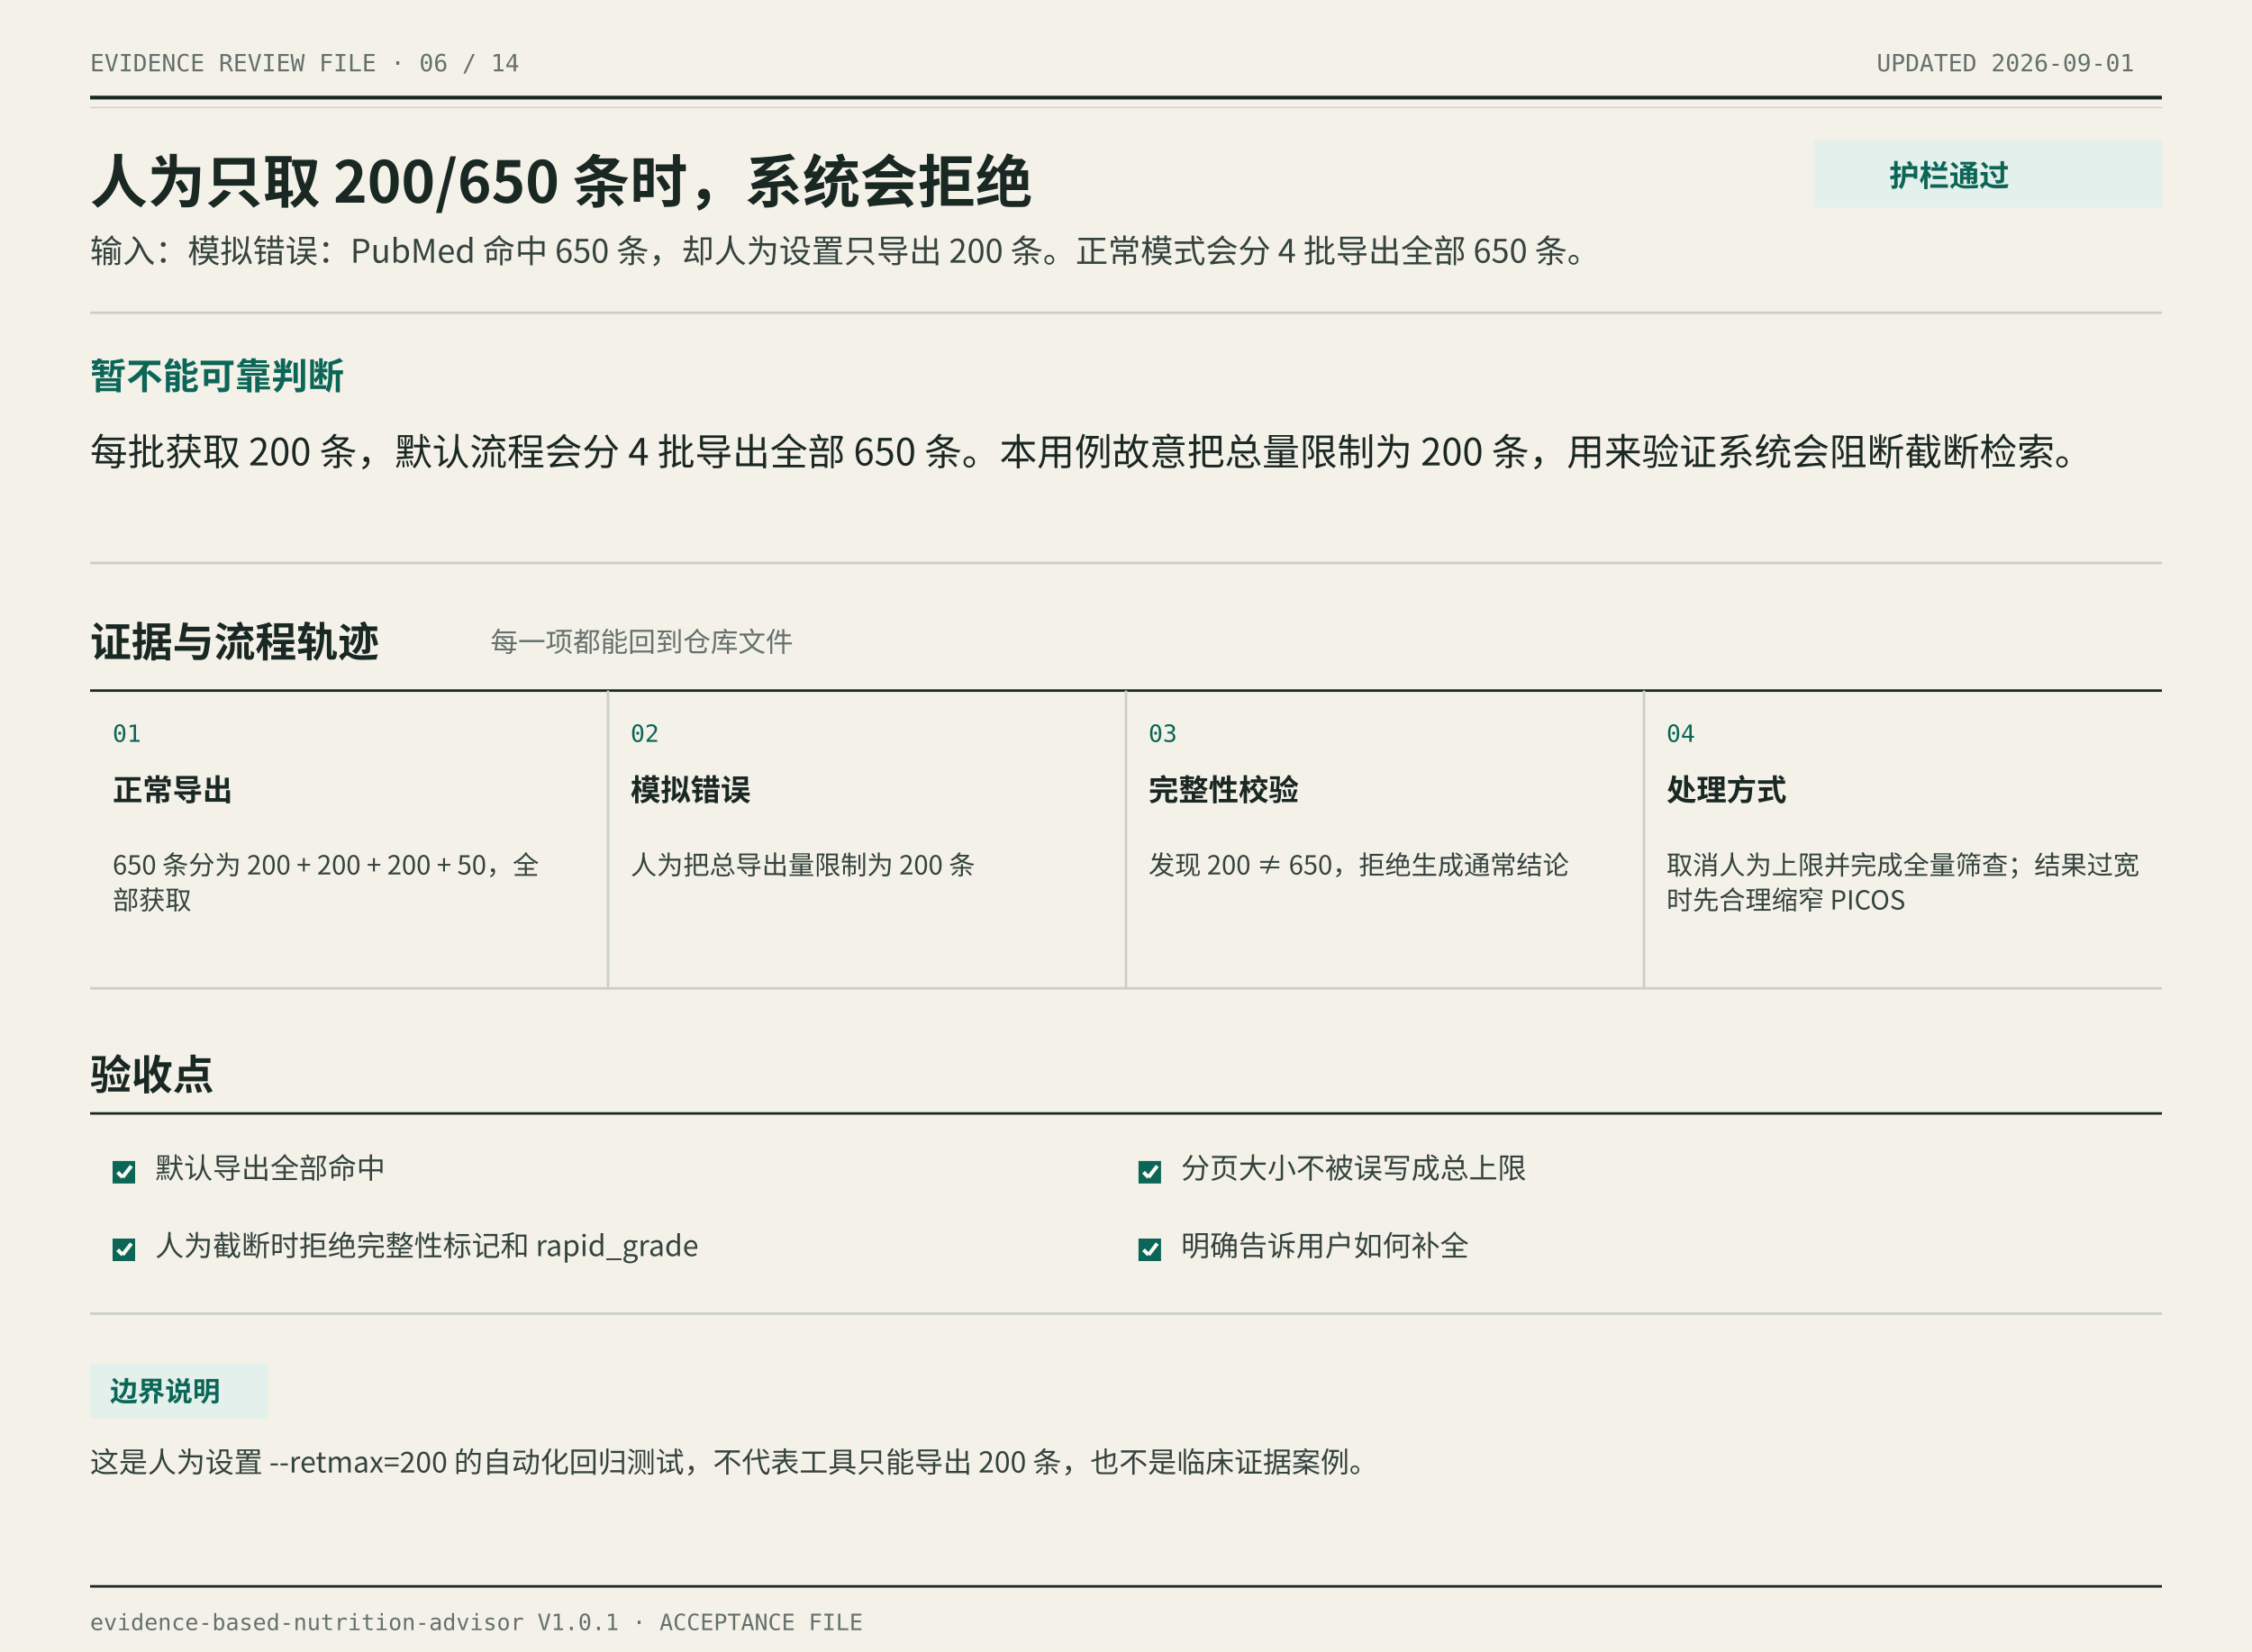
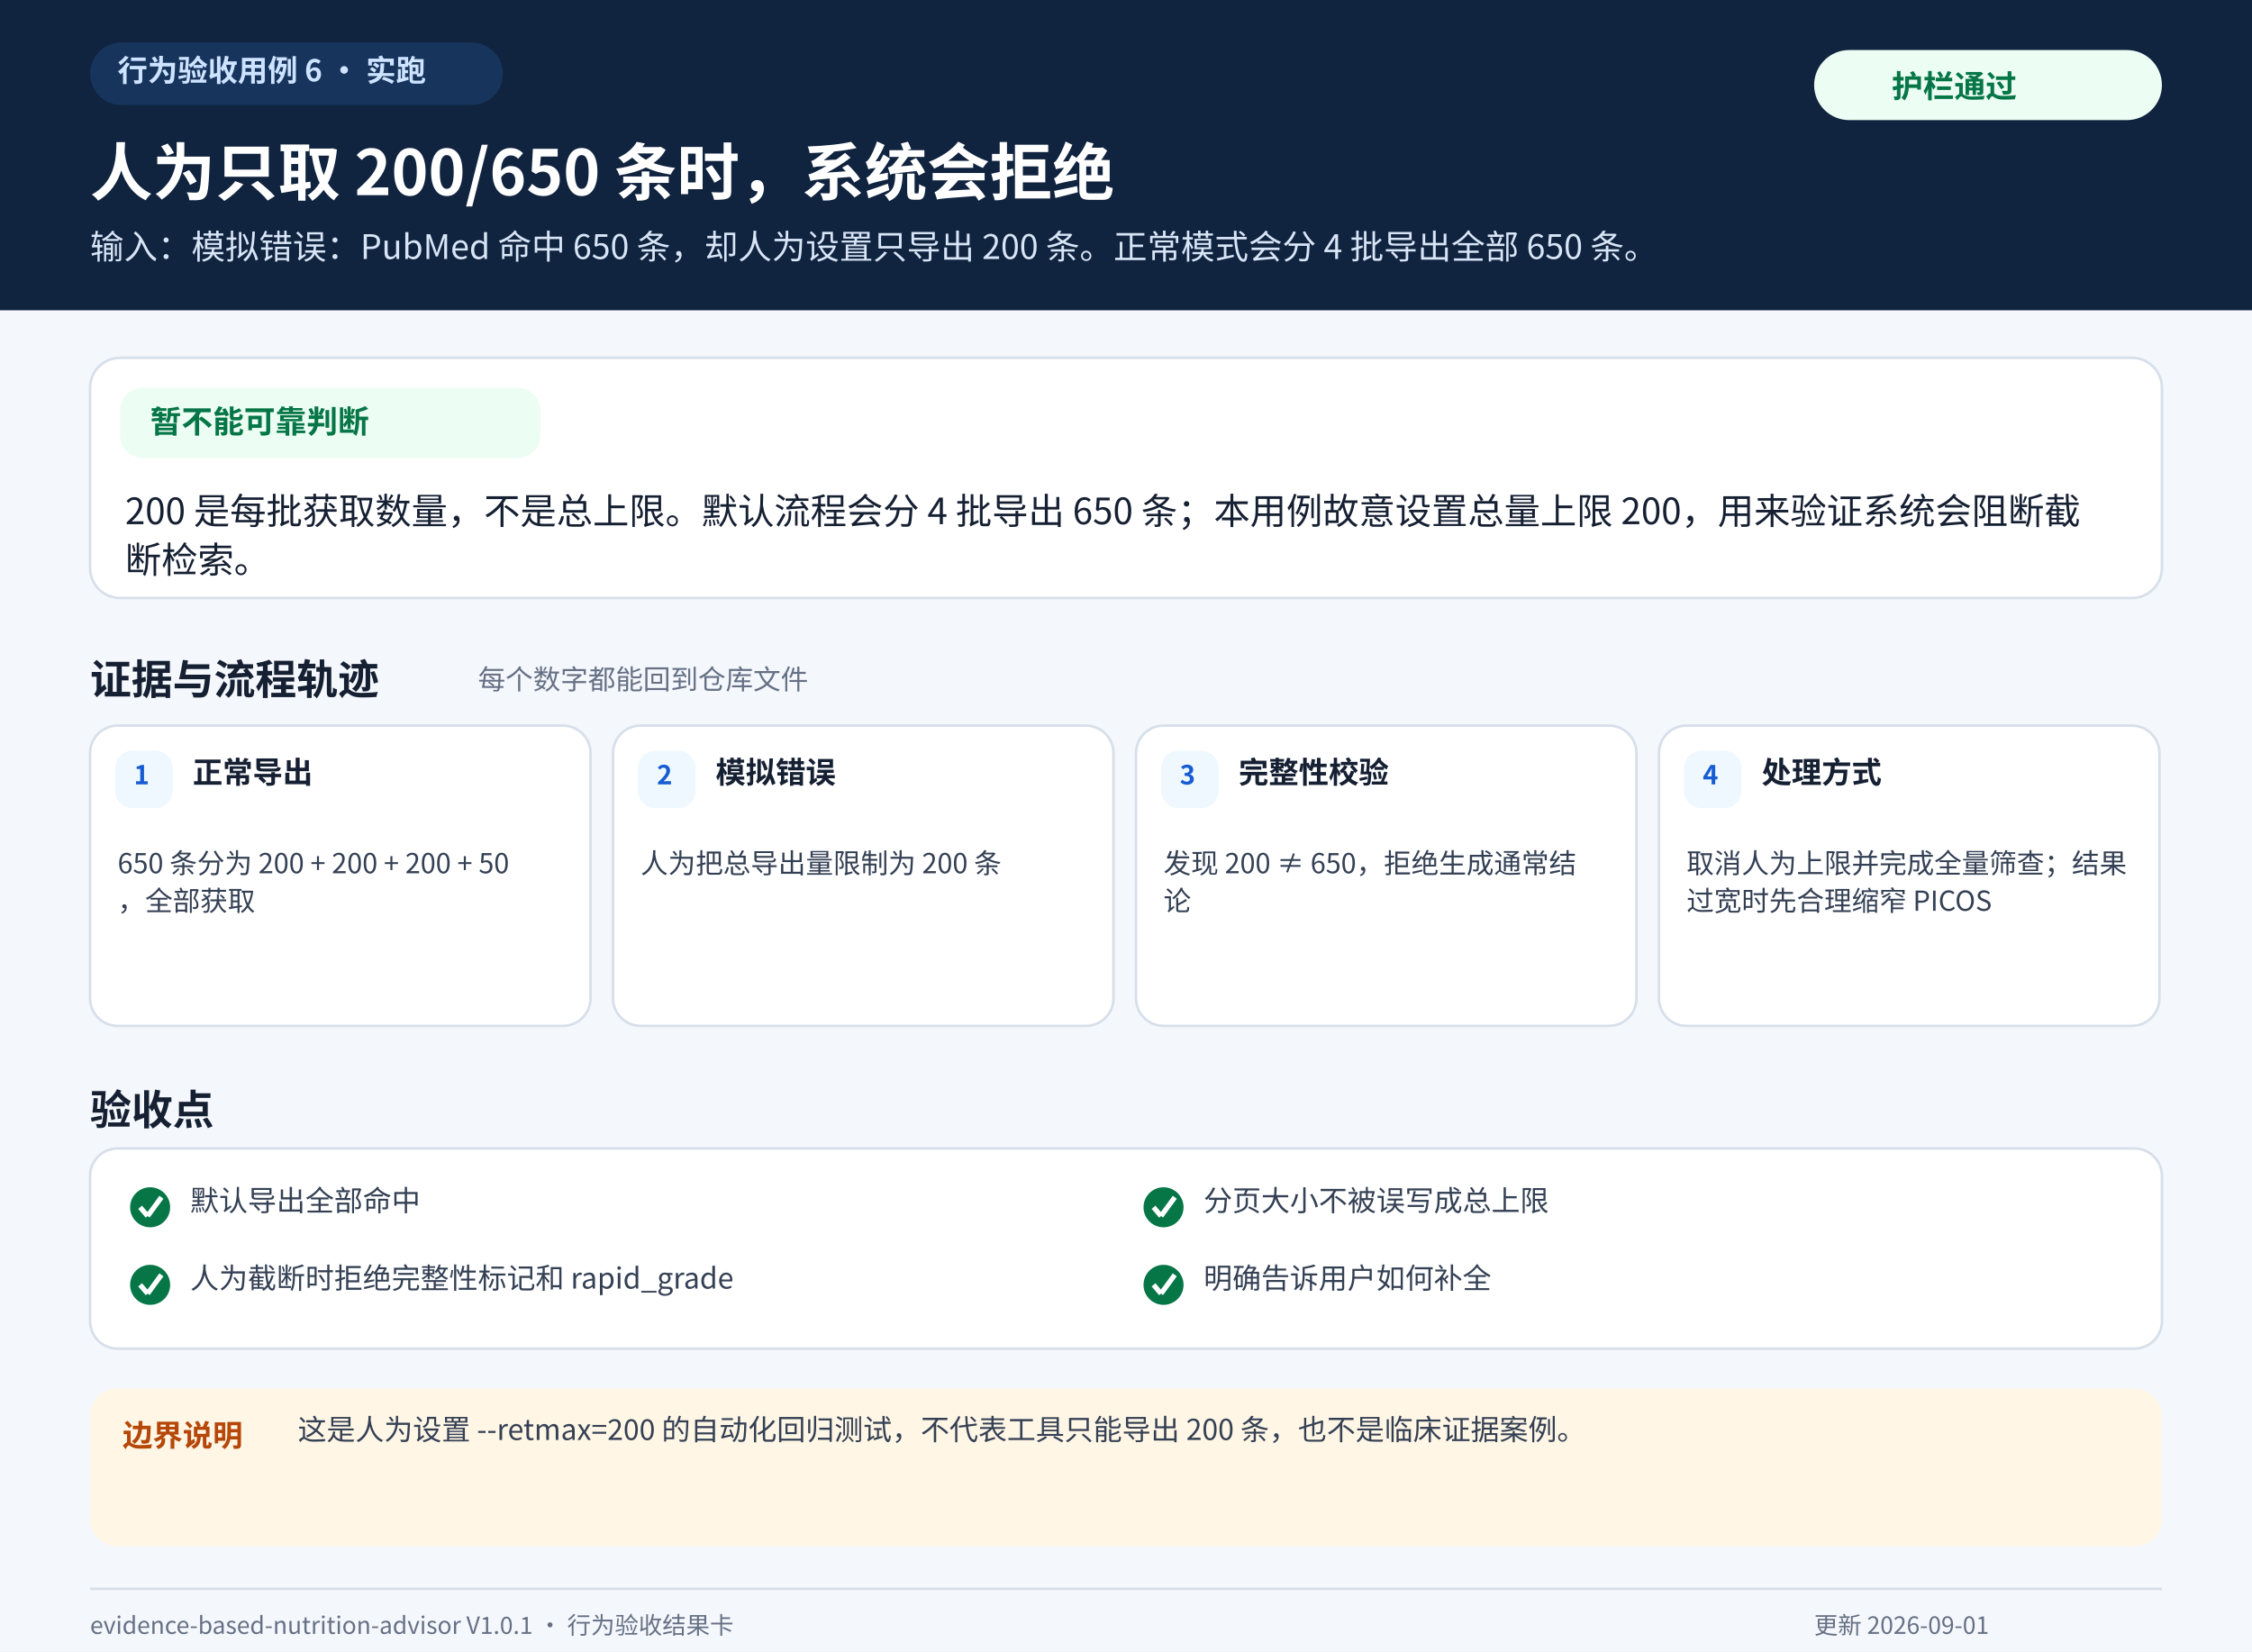
<svg xmlns="http://www.w3.org/2000/svg" width="1800" height="1320" viewBox="0 0 1800 1320" role="img" aria-label="行为验收用例 6：人为只取 200/650 条时，系统会拒绝">
-   <rect width="1800" height="1320" fill="#F4F1E9" />
-   <rect x="0" y="0" width="1800" height="1320" rx="0" fill="#F4F1E9" />
-   <text x="72" y="57" font-family="Consolas, monospace" font-size="19" font-weight="400" fill="#65716C">EVIDENCE REVIEW FILE · 06 / 14</text>
-   <text x="1500" y="57" font-family="Consolas, monospace" font-size="19" font-weight="400" fill="#65716C">UPDATED 2026-09-01</text>
-   <line x1="72" y1="78" x2="1728" y2="78" stroke="#1A2823" stroke-width="3" />
-   <line x1="72" y1="86" x2="1728" y2="86" stroke="#C9D0C8" stroke-width="1" />
-   <text x="72" y="162" font-family="Microsoft YaHei, PingFang SC, Noto Sans CJK SC, sans-serif" font-size="46" font-weight="700" fill="#1A2823">人为只取 200/650 条时，系统会拒绝</text>
-   <text x="72" y="210" font-family="Microsoft YaHei, PingFang SC, Noto Sans CJK SC, sans-serif" font-size="26" font-weight="400" fill="#34433D">输入：模拟错误：PubMed 命中 650 条，却人为设置只导出 200 条。正常模式会分 4 批导出全部 650 条。</text>
-   <rect x="1450" y="112" width="278" height="54" rx="0" fill="#E4F0EB" />
-   <text x="1510" y="149" font-family="Microsoft YaHei, PingFang SC, Noto Sans CJK SC, sans-serif" font-size="24" font-weight="700" fill="#0B6657">护栏通过</text>
-   <line x1="72" y1="250" x2="1728" y2="250" stroke="#C9D0C8" stroke-width="2" />
-   <text x="72" y="311" font-family="Microsoft YaHei, PingFang SC, Noto Sans CJK SC, sans-serif" font-size="29" font-weight="700" fill="#0B6657">暂不能可靠判断</text>
-   <text x="72" y="372" font-family="Microsoft YaHei, PingFang SC, Noto Sans CJK SC, sans-serif" font-size="30" font-weight="400" fill="#1A2823">每批获取 200 条，默认流程会分 4 批导出全部 650 条。本用例故意把总量限制为 200 条，用来验证系统会阻断截断检索。</text>
-   <line x1="72" y1="450" x2="1728" y2="450" stroke="#C9D0C8" stroke-width="2" />
-   <text x="72" y="525" font-family="Microsoft YaHei, PingFang SC, Noto Sans CJK SC, sans-serif" font-size="33" font-weight="700" fill="#1A2823">证据与流程轨迹</text>
-   <text x="392" y="521" font-family="Microsoft YaHei, PingFang SC, Noto Sans CJK SC, sans-serif" font-size="22" font-weight="400" fill="#65716C">每一项都能回到仓库文件</text>
-   <line x1="72" y1="552" x2="486" y2="552" stroke="#1A2823" stroke-width="2" />
-   <line x1="72" y1="790" x2="486" y2="790" stroke="#C9D0C8" stroke-width="2" />
-   <text x="90" y="593" font-family="Consolas, monospace" font-size="19" font-weight="400" fill="#0B6657">01</text>
-   <text x="90" y="640" font-family="Microsoft YaHei, PingFang SC, Noto Sans CJK SC, sans-serif" font-size="24" font-weight="700" fill="#1A2823">正常导出</text>
-   <text x="90" y="699" font-family="Microsoft YaHei, PingFang SC, Noto Sans CJK SC, sans-serif" font-size="21" font-weight="400" fill="#34433D">650 条分为 200 + 200 + 200 + 50，全</text>
-   <text x="90" y="727" font-family="Microsoft YaHei, PingFang SC, Noto Sans CJK SC, sans-serif" font-size="21" font-weight="400" fill="#34433D">部获取</text>
-   <line x1="486" y1="552" x2="900" y2="552" stroke="#1A2823" stroke-width="2" />
-   <line x1="486" y1="790" x2="900" y2="790" stroke="#C9D0C8" stroke-width="2" />
-   <line x1="486" y1="552" x2="486" y2="790" stroke="#C9D0C8" stroke-width="2" />
-   <text x="504" y="593" font-family="Consolas, monospace" font-size="19" font-weight="400" fill="#0B6657">02</text>
-   <text x="504" y="640" font-family="Microsoft YaHei, PingFang SC, Noto Sans CJK SC, sans-serif" font-size="24" font-weight="700" fill="#1A2823">模拟错误</text>
-   <text x="504" y="699" font-family="Microsoft YaHei, PingFang SC, Noto Sans CJK SC, sans-serif" font-size="21" font-weight="400" fill="#34433D">人为把总导出量限制为 200 条</text>
-   <line x1="900" y1="552" x2="1314" y2="552" stroke="#1A2823" stroke-width="2" />
-   <line x1="900" y1="790" x2="1314" y2="790" stroke="#C9D0C8" stroke-width="2" />
-   <line x1="900" y1="552" x2="900" y2="790" stroke="#C9D0C8" stroke-width="2" />
-   <text x="918" y="593" font-family="Consolas, monospace" font-size="19" font-weight="400" fill="#0B6657">03</text>
-   <text x="918" y="640" font-family="Microsoft YaHei, PingFang SC, Noto Sans CJK SC, sans-serif" font-size="24" font-weight="700" fill="#1A2823">完整性校验</text>
-   <text x="918" y="699" font-family="Microsoft YaHei, PingFang SC, Noto Sans CJK SC, sans-serif" font-size="21" font-weight="400" fill="#34433D">发现 200 ≠ 650，拒绝生成通常结论</text>
-   <line x1="1314" y1="552" x2="1728" y2="552" stroke="#1A2823" stroke-width="2" />
-   <line x1="1314" y1="790" x2="1728" y2="790" stroke="#C9D0C8" stroke-width="2" />
-   <line x1="1314" y1="552" x2="1314" y2="790" stroke="#C9D0C8" stroke-width="2" />
-   <text x="1332" y="593" font-family="Consolas, monospace" font-size="19" font-weight="400" fill="#0B6657">04</text>
-   <text x="1332" y="640" font-family="Microsoft YaHei, PingFang SC, Noto Sans CJK SC, sans-serif" font-size="24" font-weight="700" fill="#1A2823">处理方式</text>
-   <text x="1332" y="699" font-family="Microsoft YaHei, PingFang SC, Noto Sans CJK SC, sans-serif" font-size="21" font-weight="400" fill="#34433D">取消人为上限并完成全量筛查；结果过宽</text>
-   <text x="1332" y="727" font-family="Microsoft YaHei, PingFang SC, Noto Sans CJK SC, sans-serif" font-size="21" font-weight="400" fill="#34433D">时先合理缩窄 PICOS</text>
-   <text x="72" y="871" font-family="Microsoft YaHei, PingFang SC, Noto Sans CJK SC, sans-serif" font-size="33" font-weight="700" fill="#1A2823">验收点</text>
-   <line x1="72" y1="890" x2="1728" y2="890" stroke="#1A2823" stroke-width="2" />
-   <rect x="90" y="928" width="18" height="18" rx="0" fill="#0B6657" />
-   <line x1="94" y1="937" x2="98" y2="941" stroke="#FBFAF5" stroke-width="3" />
-   <line x1="98" y1="941" x2="105" y2="932" stroke="#FBFAF5" stroke-width="3" />
-   <text x="124" y="942" font-family="Microsoft YaHei, PingFang SC, Noto Sans CJK SC, sans-serif" font-size="23" font-weight="400" fill="#34433D">默认导出全部命中</text>
-   <rect x="910" y="928" width="18" height="18" rx="0" fill="#0B6657" />
-   <line x1="914" y1="937" x2="918" y2="941" stroke="#FBFAF5" stroke-width="3" />
-   <line x1="918" y1="941" x2="925" y2="932" stroke="#FBFAF5" stroke-width="3" />
-   <text x="944" y="942" font-family="Microsoft YaHei, PingFang SC, Noto Sans CJK SC, sans-serif" font-size="23" font-weight="400" fill="#34433D">分页大小不被误写成总上限</text>
-   <rect x="90" y="990" width="18" height="18" rx="0" fill="#0B6657" />
-   <line x1="94" y1="999" x2="98" y2="1003" stroke="#FBFAF5" stroke-width="3" />
-   <line x1="98" y1="1003" x2="105" y2="994" stroke="#FBFAF5" stroke-width="3" />
-   <text x="124" y="1004" font-family="Microsoft YaHei, PingFang SC, Noto Sans CJK SC, sans-serif" font-size="23" font-weight="400" fill="#34433D">人为截断时拒绝完整性标记和 rapid_grade</text>
-   <rect x="910" y="990" width="18" height="18" rx="0" fill="#0B6657" />
-   <line x1="914" y1="999" x2="918" y2="1003" stroke="#FBFAF5" stroke-width="3" />
-   <line x1="918" y1="1003" x2="925" y2="994" stroke="#FBFAF5" stroke-width="3" />
-   <text x="944" y="1004" font-family="Microsoft YaHei, PingFang SC, Noto Sans CJK SC, sans-serif" font-size="23" font-weight="400" fill="#34433D">明确告诉用户如何补全</text>
-   <line x1="72" y1="1050" x2="1728" y2="1050" stroke="#C9D0C8" stroke-width="2" />
-   <rect x="72" y="1090" width="142" height="44" rx="0" fill="#E4F0EB" />
-   <text x="88" y="1120" font-family="Microsoft YaHei, PingFang SC, Noto Sans CJK SC, sans-serif" font-size="22" font-weight="700" fill="#0B6657">边界说明</text>
-   <text x="72" y="1177" font-family="Microsoft YaHei, PingFang SC, Noto Sans CJK SC, sans-serif" font-size="23" font-weight="400" fill="#34433D">这是人为设置 --retmax=200 的自动化回归测试，不代表工具只能导出 200 条，也不是临床证据案例。</text>
-   <line x1="72" y1="1268" x2="1728" y2="1268" stroke="#1A2823" stroke-width="2" />
-   <text x="72" y="1303" font-family="Consolas, monospace" font-size="18" font-weight="400" fill="#65716C">evidence-based-nutrition-advisor V1.0.1 · ACCEPTANCE FILE</text>
+   <rect width="1800" height="1320" fill="#F4F7FB" />
+   <rect x="0" y="0" width="1800" height="248" rx="0" fill="#10233F" />
+   <rect x="72" y="34" width="330" height="50" rx="25" fill="#17345C" />
+   <text x="94" y="65" font-family="Microsoft YaHei, PingFang SC, Noto Sans CJK SC, sans-serif" font-size="24" font-weight="700" fill="#CDE3FF">行为验收用例 6 · 实跑</text>
+   <text x="72" y="156" font-family="Microsoft YaHei, PingFang SC, Noto Sans CJK SC, sans-serif" font-size="50" font-weight="700" fill="#FFFFFF">人为只取 200/650 条时，系统会拒绝</text>
+   <text x="72" y="207" font-family="Microsoft YaHei, PingFang SC, Noto Sans CJK SC, sans-serif" font-size="27" font-weight="400" fill="#D8E5F6">输入：模拟错误：PubMed 命中 650 条，却人为设置只导出 200 条。正常模式会分 4 批导出全部 650 条。</text>
+   <rect x="1450" y="40" width="278" height="56" rx="28" fill="#ECFDF3" />
+   <text x="1512" y="78" font-family="Microsoft YaHei, PingFang SC, Noto Sans CJK SC, sans-serif" font-size="25" font-weight="700" fill="#067647">护栏通过</text>
+   <rect x="72" y="286" width="1656" height="192" rx="24" fill="#FFFFFF" stroke="#D7DFEA" stroke-width="2" />
+   <rect x="96" y="310" width="336" height="56" rx="18" fill="#ECFDF3" />
+   <text x="120" y="346" font-family="Microsoft YaHei, PingFang SC, Noto Sans CJK SC, sans-serif" font-size="25" font-weight="700" fill="#067647">暂不能可靠判断</text>
+   <text x="100" y="419" font-family="Microsoft YaHei, PingFang SC, Noto Sans CJK SC, sans-serif" font-size="29" font-weight="400" fill="#162033">200 是每批获取数量，不是总上限。默认流程会分 4 批导出 650 条；本用例故意设置总量上限 200，用来验证系统会阻断截</text>
+   <text x="100" y="458" font-family="Microsoft YaHei, PingFang SC, Noto Sans CJK SC, sans-serif" font-size="29" font-weight="400" fill="#162033">断检索。</text>
+   <text x="72" y="555" font-family="Microsoft YaHei, PingFang SC, Noto Sans CJK SC, sans-serif" font-size="33" font-weight="700" fill="#162033">证据与流程轨迹</text>
+   <text x="382" y="551" font-family="Microsoft YaHei, PingFang SC, Noto Sans CJK SC, sans-serif" font-size="22" font-weight="400" fill="#667085">每个数字都能回到仓库文件</text>
+   <rect x="72" y="580" width="400" height="240" rx="22" fill="#FFFFFF" stroke="#D7DFEA" stroke-width="2" />
+   <rect x="92" y="600" width="46" height="46" rx="14" fill="#EFF8FF" />
+   <text x="107" y="627" font-family="Microsoft YaHei, PingFang SC, Noto Sans CJK SC, sans-serif" font-size="21" font-weight="700" fill="#175CD3">1</text>
+   <text x="154" y="626" font-family="Microsoft YaHei, PingFang SC, Noto Sans CJK SC, sans-serif" font-size="24" font-weight="700" fill="#162033">正常导出</text>
+   <text x="94" y="698" font-family="Microsoft YaHei, PingFang SC, Noto Sans CJK SC, sans-serif" font-size="22" font-weight="400" fill="#344054">650 条分为 200 + 200 + 200 + 50</text>
+   <text x="94" y="728" font-family="Microsoft YaHei, PingFang SC, Noto Sans CJK SC, sans-serif" font-size="22" font-weight="400" fill="#344054">，全部获取</text>
+   <rect x="490" y="580" width="400" height="240" rx="22" fill="#FFFFFF" stroke="#D7DFEA" stroke-width="2" />
+   <rect x="510" y="600" width="46" height="46" rx="14" fill="#EFF8FF" />
+   <text x="525" y="627" font-family="Microsoft YaHei, PingFang SC, Noto Sans CJK SC, sans-serif" font-size="21" font-weight="700" fill="#175CD3">2</text>
+   <text x="572" y="626" font-family="Microsoft YaHei, PingFang SC, Noto Sans CJK SC, sans-serif" font-size="24" font-weight="700" fill="#162033">模拟错误</text>
+   <text x="512" y="698" font-family="Microsoft YaHei, PingFang SC, Noto Sans CJK SC, sans-serif" font-size="22" font-weight="400" fill="#344054">人为把总导出量限制为 200 条</text>
+   <rect x="908" y="580" width="400" height="240" rx="22" fill="#FFFFFF" stroke="#D7DFEA" stroke-width="2" />
+   <rect x="928" y="600" width="46" height="46" rx="14" fill="#EFF8FF" />
+   <text x="943" y="627" font-family="Microsoft YaHei, PingFang SC, Noto Sans CJK SC, sans-serif" font-size="21" font-weight="700" fill="#175CD3">3</text>
+   <text x="990" y="626" font-family="Microsoft YaHei, PingFang SC, Noto Sans CJK SC, sans-serif" font-size="24" font-weight="700" fill="#162033">完整性校验</text>
+   <text x="930" y="698" font-family="Microsoft YaHei, PingFang SC, Noto Sans CJK SC, sans-serif" font-size="22" font-weight="400" fill="#344054">发现 200 ≠ 650，拒绝生成通常结</text>
+   <text x="930" y="728" font-family="Microsoft YaHei, PingFang SC, Noto Sans CJK SC, sans-serif" font-size="22" font-weight="400" fill="#344054">论</text>
+   <rect x="1326" y="580" width="400" height="240" rx="22" fill="#FFFFFF" stroke="#D7DFEA" stroke-width="2" />
+   <rect x="1346" y="600" width="46" height="46" rx="14" fill="#EFF8FF" />
+   <text x="1361" y="627" font-family="Microsoft YaHei, PingFang SC, Noto Sans CJK SC, sans-serif" font-size="21" font-weight="700" fill="#175CD3">4</text>
+   <text x="1408" y="626" font-family="Microsoft YaHei, PingFang SC, Noto Sans CJK SC, sans-serif" font-size="24" font-weight="700" fill="#162033">处理方式</text>
+   <text x="1348" y="698" font-family="Microsoft YaHei, PingFang SC, Noto Sans CJK SC, sans-serif" font-size="22" font-weight="400" fill="#344054">取消人为上限并完成全量筛查；结果</text>
+   <text x="1348" y="728" font-family="Microsoft YaHei, PingFang SC, Noto Sans CJK SC, sans-serif" font-size="22" font-weight="400" fill="#344054">过宽时先合理缩窄 PICOS</text>
+   <text x="72" y="899" font-family="Microsoft YaHei, PingFang SC, Noto Sans CJK SC, sans-serif" font-size="33" font-weight="700" fill="#162033">验收点</text>
+   <rect x="72" y="918" width="1656" height="160" rx="22" fill="#FFFFFF" stroke="#D7DFEA" stroke-width="2" />
+   <circle cx="120.0" cy="965.0" r="16.0" fill="#067647" />
+   <line x1="112" y1="965" x2="118" y2="972" stroke="#FFFFFF" stroke-width="4" />
+   <line x1="118" y1="972" x2="129" y2="957" stroke="#FFFFFF" stroke-width="4" />
+   <text x="152" y="968" font-family="Microsoft YaHei, PingFang SC, Noto Sans CJK SC, sans-serif" font-size="23" font-weight="400" fill="#344054">默认导出全部命中</text>
+   <circle cx="930.0" cy="965.0" r="16.0" fill="#067647" />
+   <line x1="922" y1="965" x2="928" y2="972" stroke="#FFFFFF" stroke-width="4" />
+   <line x1="928" y1="972" x2="939" y2="957" stroke="#FFFFFF" stroke-width="4" />
+   <text x="962" y="968" font-family="Microsoft YaHei, PingFang SC, Noto Sans CJK SC, sans-serif" font-size="23" font-weight="400" fill="#344054">分页大小不被误写成总上限</text>
+   <circle cx="120.0" cy="1027.0" r="16.0" fill="#067647" />
+   <line x1="112" y1="1027" x2="118" y2="1034" stroke="#FFFFFF" stroke-width="4" />
+   <line x1="118" y1="1034" x2="129" y2="1019" stroke="#FFFFFF" stroke-width="4" />
+   <text x="152" y="1030" font-family="Microsoft YaHei, PingFang SC, Noto Sans CJK SC, sans-serif" font-size="23" font-weight="400" fill="#344054">人为截断时拒绝完整性标记和 rapid_grade</text>
+   <circle cx="930.0" cy="1027.0" r="16.0" fill="#067647" />
+   <line x1="922" y1="1027" x2="928" y2="1034" stroke="#FFFFFF" stroke-width="4" />
+   <line x1="928" y1="1034" x2="939" y2="1019" stroke="#FFFFFF" stroke-width="4" />
+   <text x="962" y="1030" font-family="Microsoft YaHei, PingFang SC, Noto Sans CJK SC, sans-serif" font-size="23" font-weight="400" fill="#344054">明确告诉用户如何补全</text>
+   <rect x="72" y="1110" width="1656" height="126" rx="22" fill="#FFF6E5" />
+   <text x="98" y="1156" font-family="Microsoft YaHei, PingFang SC, Noto Sans CJK SC, sans-serif" font-size="24" font-weight="700" fill="#B54708">边界说明</text>
+   <text x="238" y="1151" font-family="Microsoft YaHei, PingFang SC, Noto Sans CJK SC, sans-serif" font-size="23" font-weight="400" fill="#344054">这是人为设置 --retmax=200 的自动化回归测试，不代表工具只能导出 200 条，也不是临床证据案例。</text>
+   <line x1="72" y1="1270" x2="1728" y2="1270" stroke="#D7DFEA" stroke-width="2" />
+   <text x="72" y="1306" font-family="Microsoft YaHei, PingFang SC, Noto Sans CJK SC, sans-serif" font-size="19" font-weight="400" fill="#667085">evidence-based-nutrition-advisor V1.0.1 · 行为验收结果卡</text>
+   <text x="1450" y="1306" font-family="Microsoft YaHei, PingFang SC, Noto Sans CJK SC, sans-serif" font-size="19" font-weight="400" fill="#667085">更新 2026-09-01</text>
</svg>
